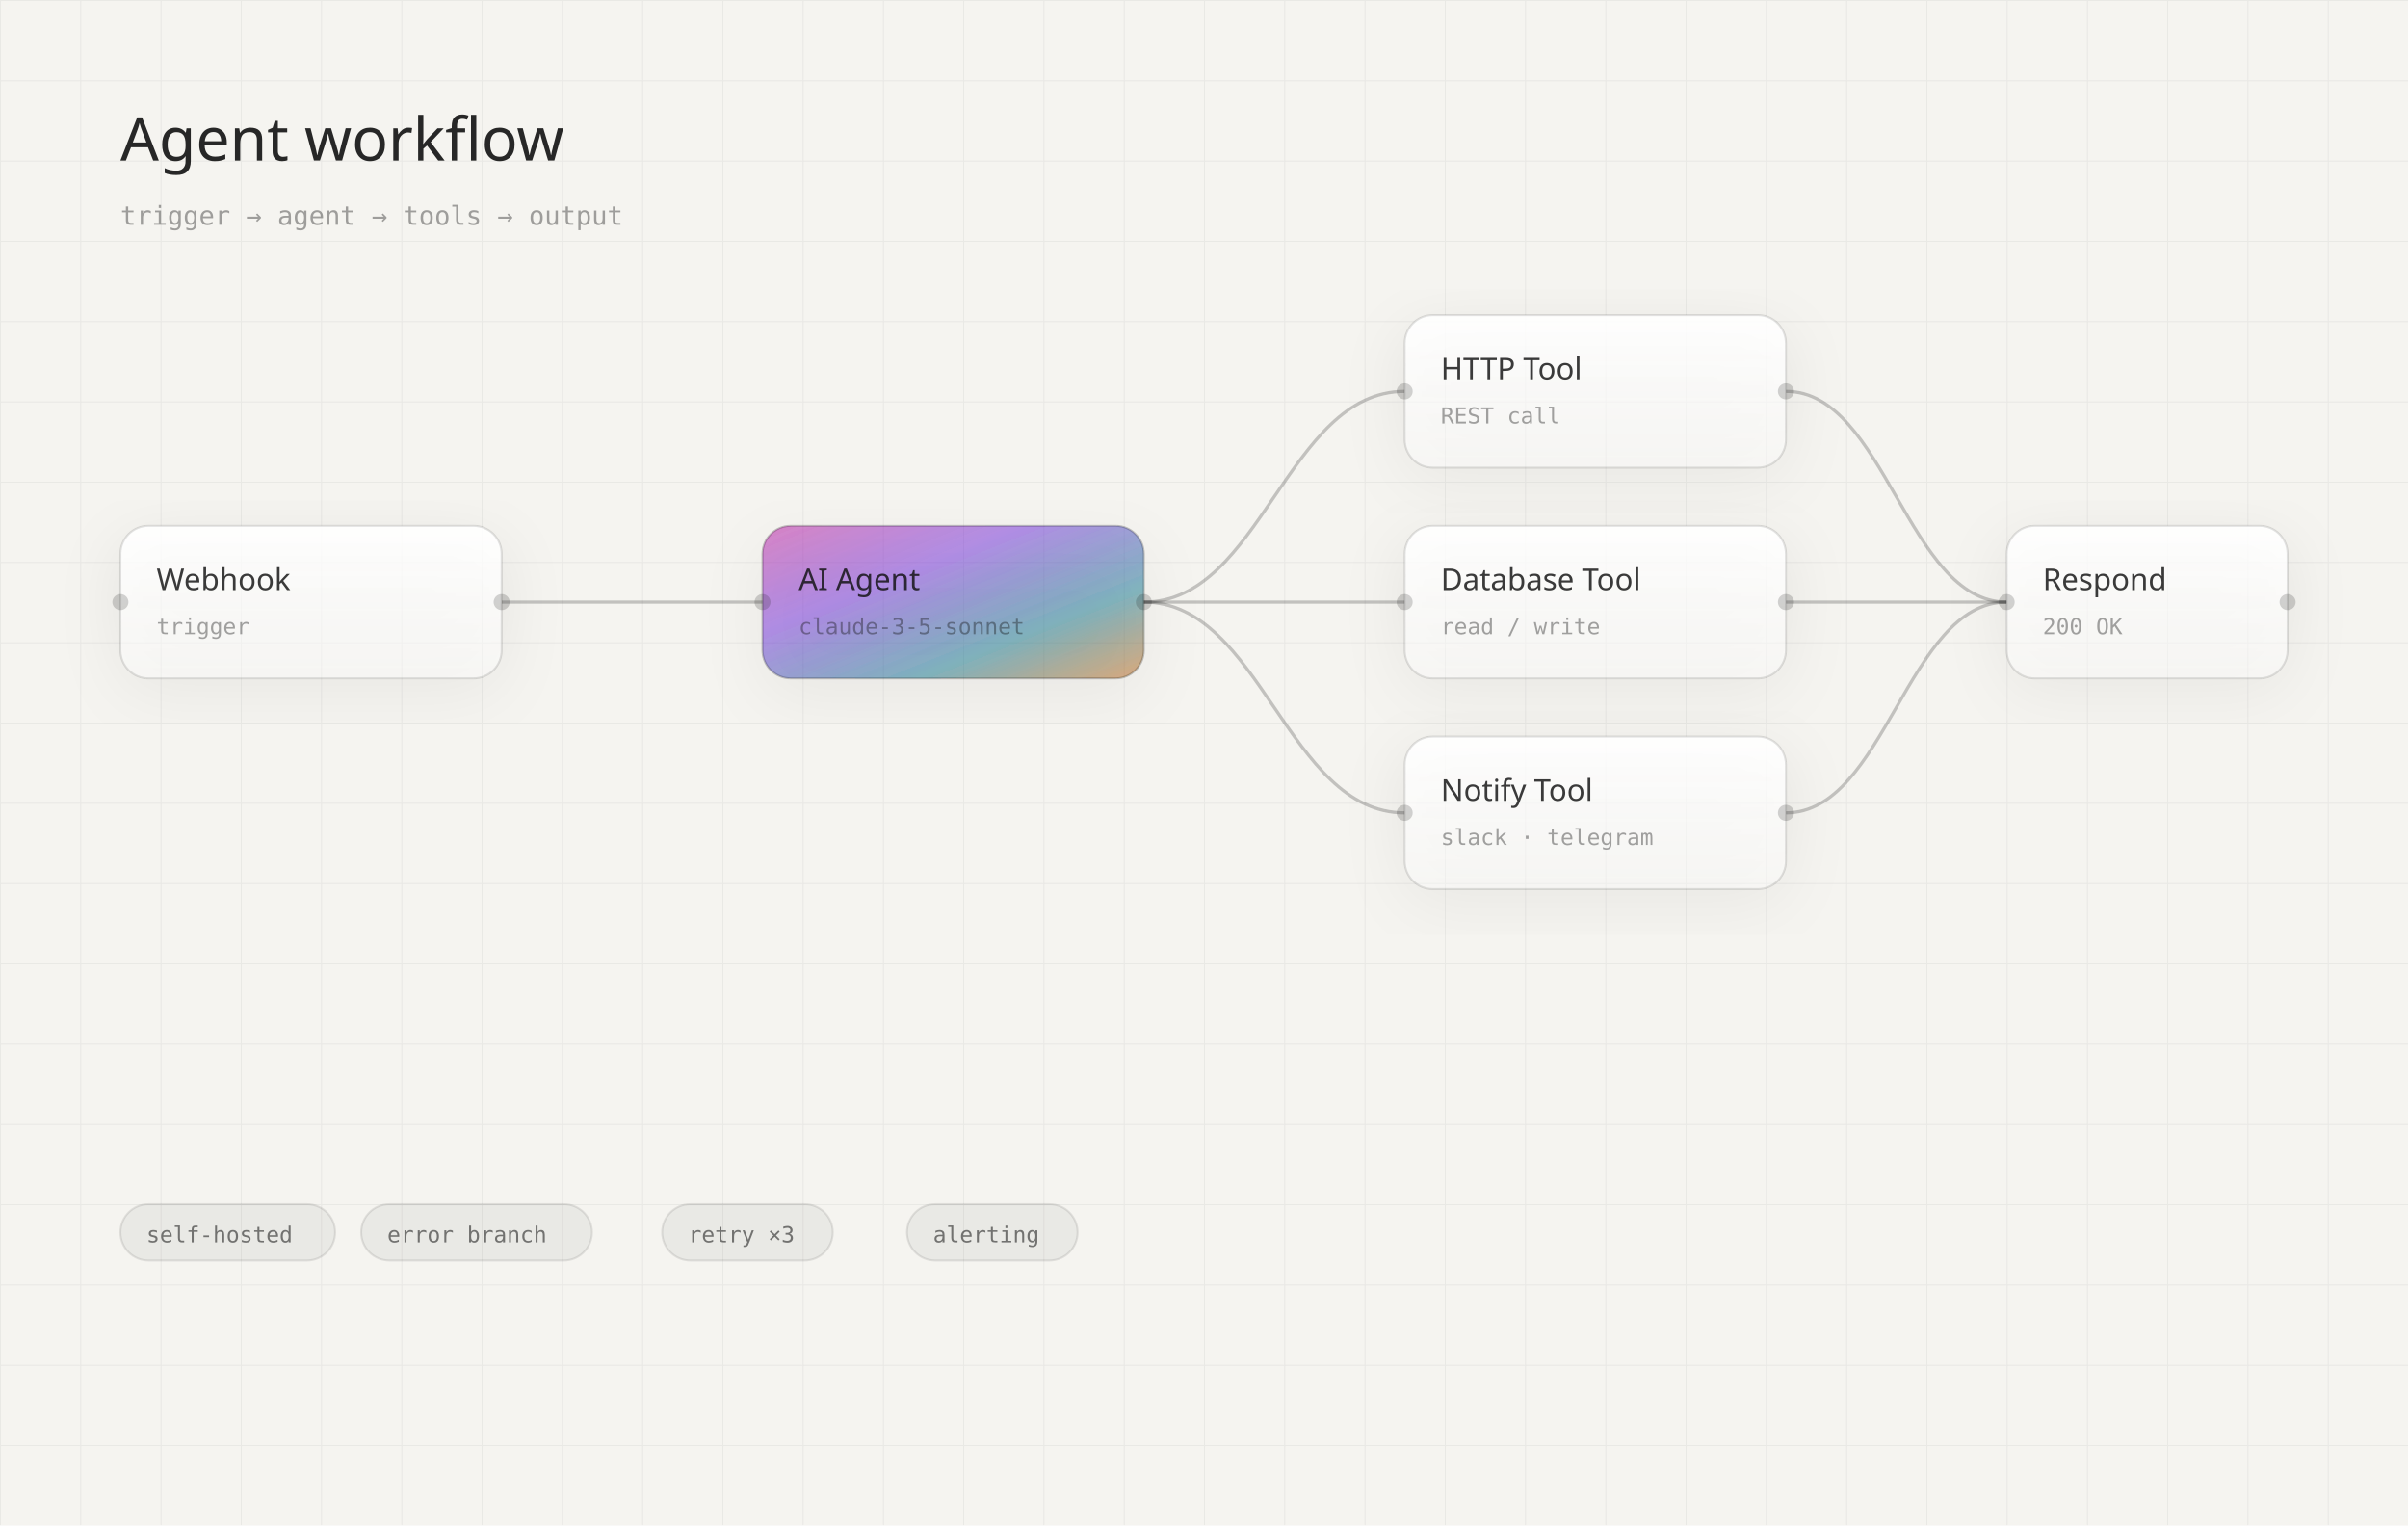
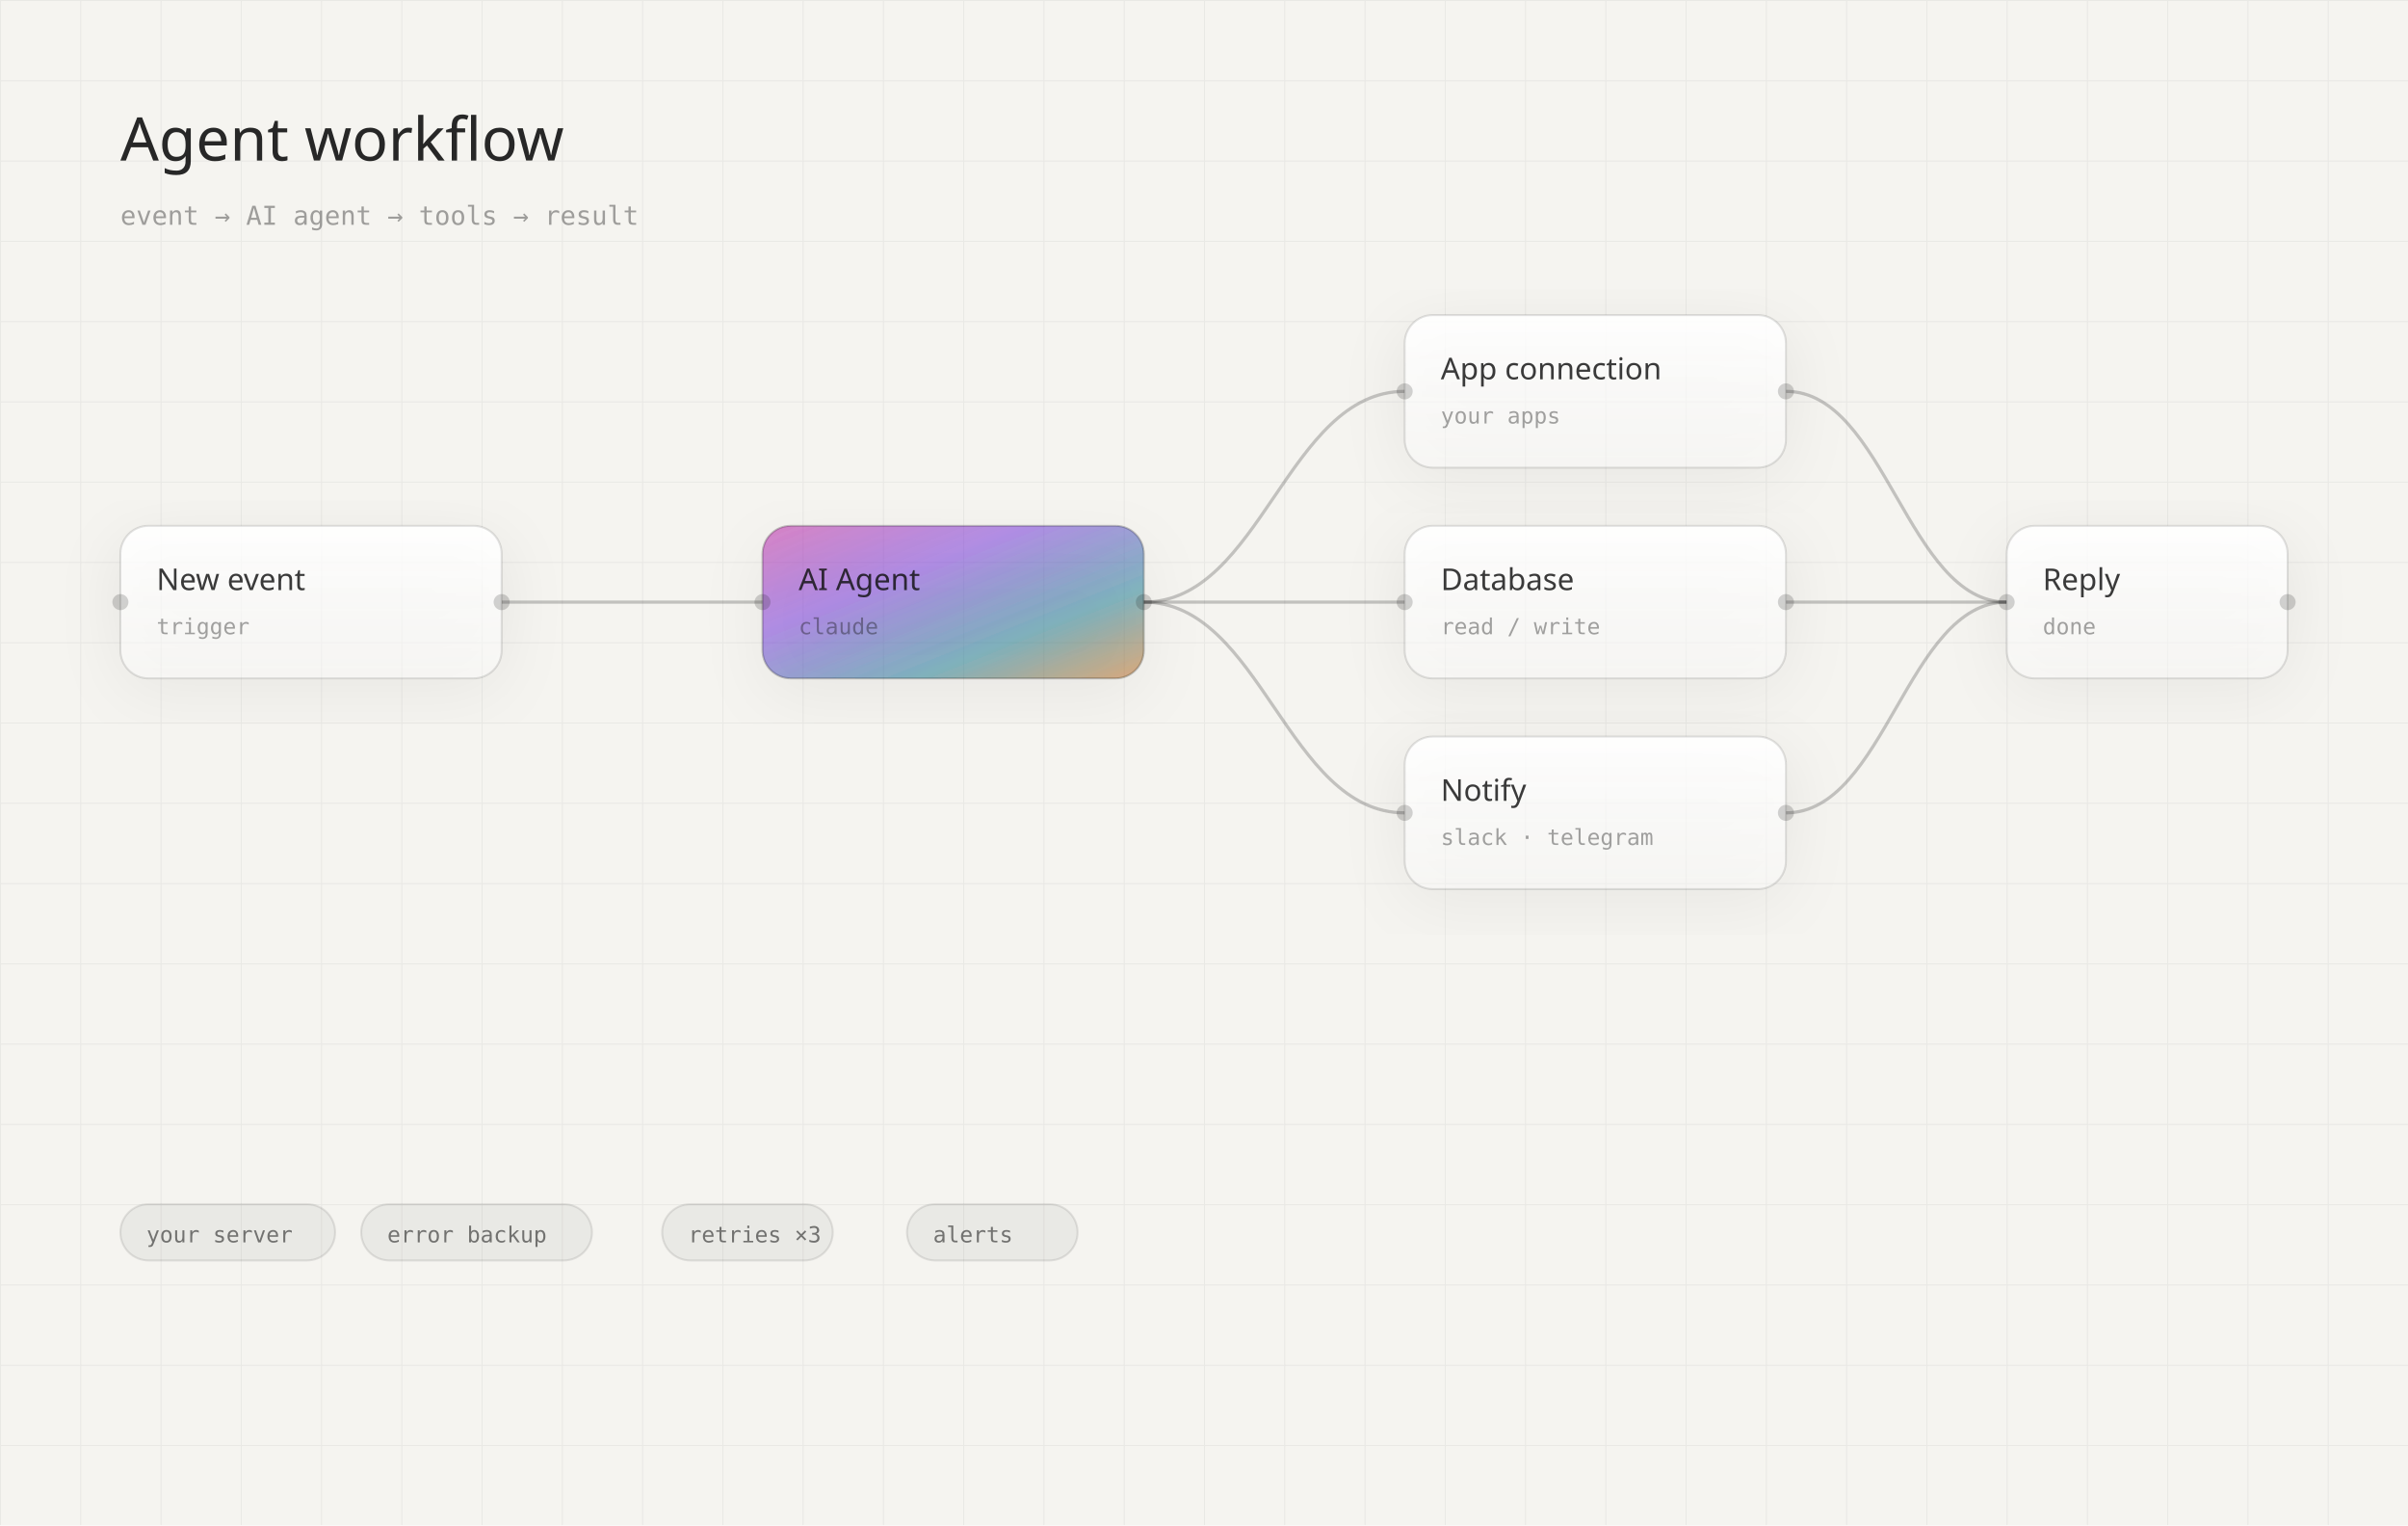
<svg xmlns="http://www.w3.org/2000/svg" viewBox="0 0 1200 760" width="1200" height="760" role="img" aria-label="n8n agent workflow">
  <defs>
    <linearGradient id="iri" x1="0" y1="0" x2="1" y2="1">
      <stop offset="0%" stop-color="#c026a3" stop-opacity=".55" />
      <stop offset="35%" stop-color="#6d28d9" stop-opacity=".5" />
      <stop offset="70%" stop-color="#0e7490" stop-opacity=".5" />
      <stop offset="100%" stop-color="#c2620a" stop-opacity=".5" />
    </linearGradient>
    <linearGradient id="glow" x1="0" y1="0" x2="0" y2="1">
      <stop offset="0%" stop-color="#ffffff" stop-opacity=".9" />
      <stop offset="100%" stop-color="#ffffff" stop-opacity=".35" />
    </linearGradient>
    <filter id="soft" x="-30%" y="-30%" width="160%" height="160%">
      <feDropShadow dx="0" dy="10" stdDeviation="16" flood-color="#000" flood-opacity=".10" />
    </filter>
    <pattern id="grid" width="40" height="40" patternUnits="userSpaceOnUse">
      <path d="M40 0H0V40" fill="none" stroke="#111" stroke-opacity=".05" stroke-width="1" />
    </pattern>
  </defs>
  <rect width="1200" height="760" fill="#F5F4F0" />
  <rect width="1200" height="760" fill="url(#grid)" />
  <text x="60" y="80" font-family="IBM Plex Sans, system-ui, sans-serif" font-size="30" font-weight="300" fill="#111" fill-opacity=".9">Agent workflow</text>
-   <text x="60" y="112" font-family="ui-monospace, monospace" font-size="13" fill="#111" fill-opacity=".38">trigger → agent → tools → output</text>
+   <text x="60" y="112" font-family="ui-monospace, monospace" font-size="13" fill="#111" fill-opacity=".38">event → AI agent → tools → result</text>
  <path d="M250,300 C308.5,300 321.5,300 380,300" fill="none" stroke="#111" stroke-opacity=".22" stroke-width="1.6" />
  <path d="M570,300 C628.5,300 641.5,195 700,195" fill="none" stroke="#111" stroke-opacity=".22" stroke-width="1.6" />
  <path d="M570,300 C628.5,300 641.5,300 700,300" fill="none" stroke="#111" stroke-opacity=".22" stroke-width="1.6" />
  <path d="M570,300 C628.5,300 641.5,405 700,405" fill="none" stroke="#111" stroke-opacity=".22" stroke-width="1.6" />
  <path d="M890,195 C939.5,195 950.5,300 1000,300" fill="none" stroke="#111" stroke-opacity=".22" stroke-width="1.6" />
  <path d="M890,300 C939.5,300 950.5,300 1000,300" fill="none" stroke="#111" stroke-opacity=".22" stroke-width="1.6" />
  <path d="M890,405 C939.5,405 950.5,300 1000,300" fill="none" stroke="#111" stroke-opacity=".22" stroke-width="1.6" />
  <g filter="url(#soft)">
    <rect x="60" y="262" width="190" height="76" rx="14" fill="url(#glow)" stroke="#111" stroke-opacity=".12" />
  </g>
  <circle cx="60" cy="300.0" r="4" fill="#111" fill-opacity=".18" />
  <circle cx="250" cy="300.0" r="4" fill="#111" fill-opacity=".18" />
-   <text x="78" y="294" font-family="IBM Plex Sans, system-ui, sans-serif" font-size="15" fill="#111" fill-opacity=".82">Webhook</text>
+   <text x="78" y="294" font-family="IBM Plex Sans, system-ui, sans-serif" font-size="15" fill="#111" fill-opacity=".82">New event</text>
  <text x="78" y="316" font-family="ui-monospace, monospace" font-size="11" fill="#111" fill-opacity=".38">trigger</text>
  <g filter="url(#soft)">
    <rect x="380" y="262" width="190" height="76" rx="14" fill="url(#iri)" stroke="#111" stroke-opacity=".22" />
  </g>
  <circle cx="380" cy="300.0" r="4" fill="#111" fill-opacity=".18" />
  <circle cx="570" cy="300.0" r="4" fill="#111" fill-opacity=".18" />
  <text x="398" y="294" font-family="IBM Plex Sans, system-ui, sans-serif" font-size="15" fill="#111" fill-opacity=".82">AI Agent</text>
-   <text x="398" y="316" font-family="ui-monospace, monospace" font-size="11" fill="#111" fill-opacity=".38">claude-3-5-sonnet</text>
+   <text x="398" y="316" font-family="ui-monospace, monospace" font-size="11" fill="#111" fill-opacity=".38">claude</text>
  <g filter="url(#soft)">
    <rect x="700" y="157" width="190" height="76" rx="14" fill="url(#glow)" stroke="#111" stroke-opacity=".12" />
  </g>
  <circle cx="700" cy="195.0" r="4" fill="#111" fill-opacity=".18" />
  <circle cx="890" cy="195.0" r="4" fill="#111" fill-opacity=".18" />
-   <text x="718" y="189" font-family="IBM Plex Sans, system-ui, sans-serif" font-size="15" fill="#111" fill-opacity=".82">HTTP Tool</text>
-   <text x="718" y="211" font-family="ui-monospace, monospace" font-size="11" fill="#111" fill-opacity=".38">REST call</text>
+   <text x="718" y="189" font-family="IBM Plex Sans, system-ui, sans-serif" font-size="15" fill="#111" fill-opacity=".82">App connection</text>
+   <text x="718" y="211" font-family="ui-monospace, monospace" font-size="11" fill="#111" fill-opacity=".38">your apps</text>
  <g filter="url(#soft)">
    <rect x="700" y="262" width="190" height="76" rx="14" fill="url(#glow)" stroke="#111" stroke-opacity=".12" />
  </g>
  <circle cx="700" cy="300.0" r="4" fill="#111" fill-opacity=".18" />
  <circle cx="890" cy="300.0" r="4" fill="#111" fill-opacity=".18" />
-   <text x="718" y="294" font-family="IBM Plex Sans, system-ui, sans-serif" font-size="15" fill="#111" fill-opacity=".82">Database Tool</text>
+   <text x="718" y="294" font-family="IBM Plex Sans, system-ui, sans-serif" font-size="15" fill="#111" fill-opacity=".82">Database</text>
  <text x="718" y="316" font-family="ui-monospace, monospace" font-size="11" fill="#111" fill-opacity=".38">read / write</text>
  <g filter="url(#soft)">
    <rect x="700" y="367" width="190" height="76" rx="14" fill="url(#glow)" stroke="#111" stroke-opacity=".12" />
  </g>
  <circle cx="700" cy="405.0" r="4" fill="#111" fill-opacity=".18" />
  <circle cx="890" cy="405.0" r="4" fill="#111" fill-opacity=".18" />
-   <text x="718" y="399" font-family="IBM Plex Sans, system-ui, sans-serif" font-size="15" fill="#111" fill-opacity=".82">Notify Tool</text>
+   <text x="718" y="399" font-family="IBM Plex Sans, system-ui, sans-serif" font-size="15" fill="#111" fill-opacity=".82">Notify</text>
  <text x="718" y="421" font-family="ui-monospace, monospace" font-size="11" fill="#111" fill-opacity=".38">slack · telegram</text>
  <g filter="url(#soft)">
    <rect x="1000" y="262" width="140" height="76" rx="14" fill="url(#glow)" stroke="#111" stroke-opacity=".12" />
  </g>
  <circle cx="1000" cy="300.0" r="4" fill="#111" fill-opacity=".18" />
  <circle cx="1140" cy="300.0" r="4" fill="#111" fill-opacity=".18" />
-   <text x="1018" y="294" font-family="IBM Plex Sans, system-ui, sans-serif" font-size="15" fill="#111" fill-opacity=".82">Respond</text>
-   <text x="1018" y="316" font-family="ui-monospace, monospace" font-size="11" fill="#111" fill-opacity=".38">200 OK</text>
+   <text x="1018" y="294" font-family="IBM Plex Sans, system-ui, sans-serif" font-size="15" fill="#111" fill-opacity=".82">Reply</text>
+   <text x="1018" y="316" font-family="ui-monospace, monospace" font-size="11" fill="#111" fill-opacity=".38">done</text>
  <rect x="60" y="600" width="107" height="28" rx="14" fill="#111" fill-opacity=".05" stroke="#111" stroke-opacity=".10" />
-   <text x="73" y="619" font-family="ui-monospace, monospace" font-size="11" fill="#111" fill-opacity=".55">self-hosted</text>
+   <text x="73" y="619" font-family="ui-monospace, monospace" font-size="11" fill="#111" fill-opacity=".55">your server</text>
  <rect x="180" y="600" width="115" height="28" rx="14" fill="#111" fill-opacity=".05" stroke="#111" stroke-opacity=".10" />
-   <text x="193" y="619" font-family="ui-monospace, monospace" font-size="11" fill="#111" fill-opacity=".55">error branch</text>
+   <text x="193" y="619" font-family="ui-monospace, monospace" font-size="11" fill="#111" fill-opacity=".55">error backup</text>
  <rect x="330" y="600" width="85" height="28" rx="14" fill="#111" fill-opacity=".05" stroke="#111" stroke-opacity=".10" />
-   <text x="343" y="619" font-family="ui-monospace, monospace" font-size="11" fill="#111" fill-opacity=".55">retry ×3</text>
+   <text x="343" y="619" font-family="ui-monospace, monospace" font-size="11" fill="#111" fill-opacity=".55">retries ×3</text>
  <rect x="452" y="600" width="85" height="28" rx="14" fill="#111" fill-opacity=".05" stroke="#111" stroke-opacity=".10" />
-   <text x="465" y="619" font-family="ui-monospace, monospace" font-size="11" fill="#111" fill-opacity=".55">alerting</text>
+   <text x="465" y="619" font-family="ui-monospace, monospace" font-size="11" fill="#111" fill-opacity=".55">alerts</text>
</svg>
